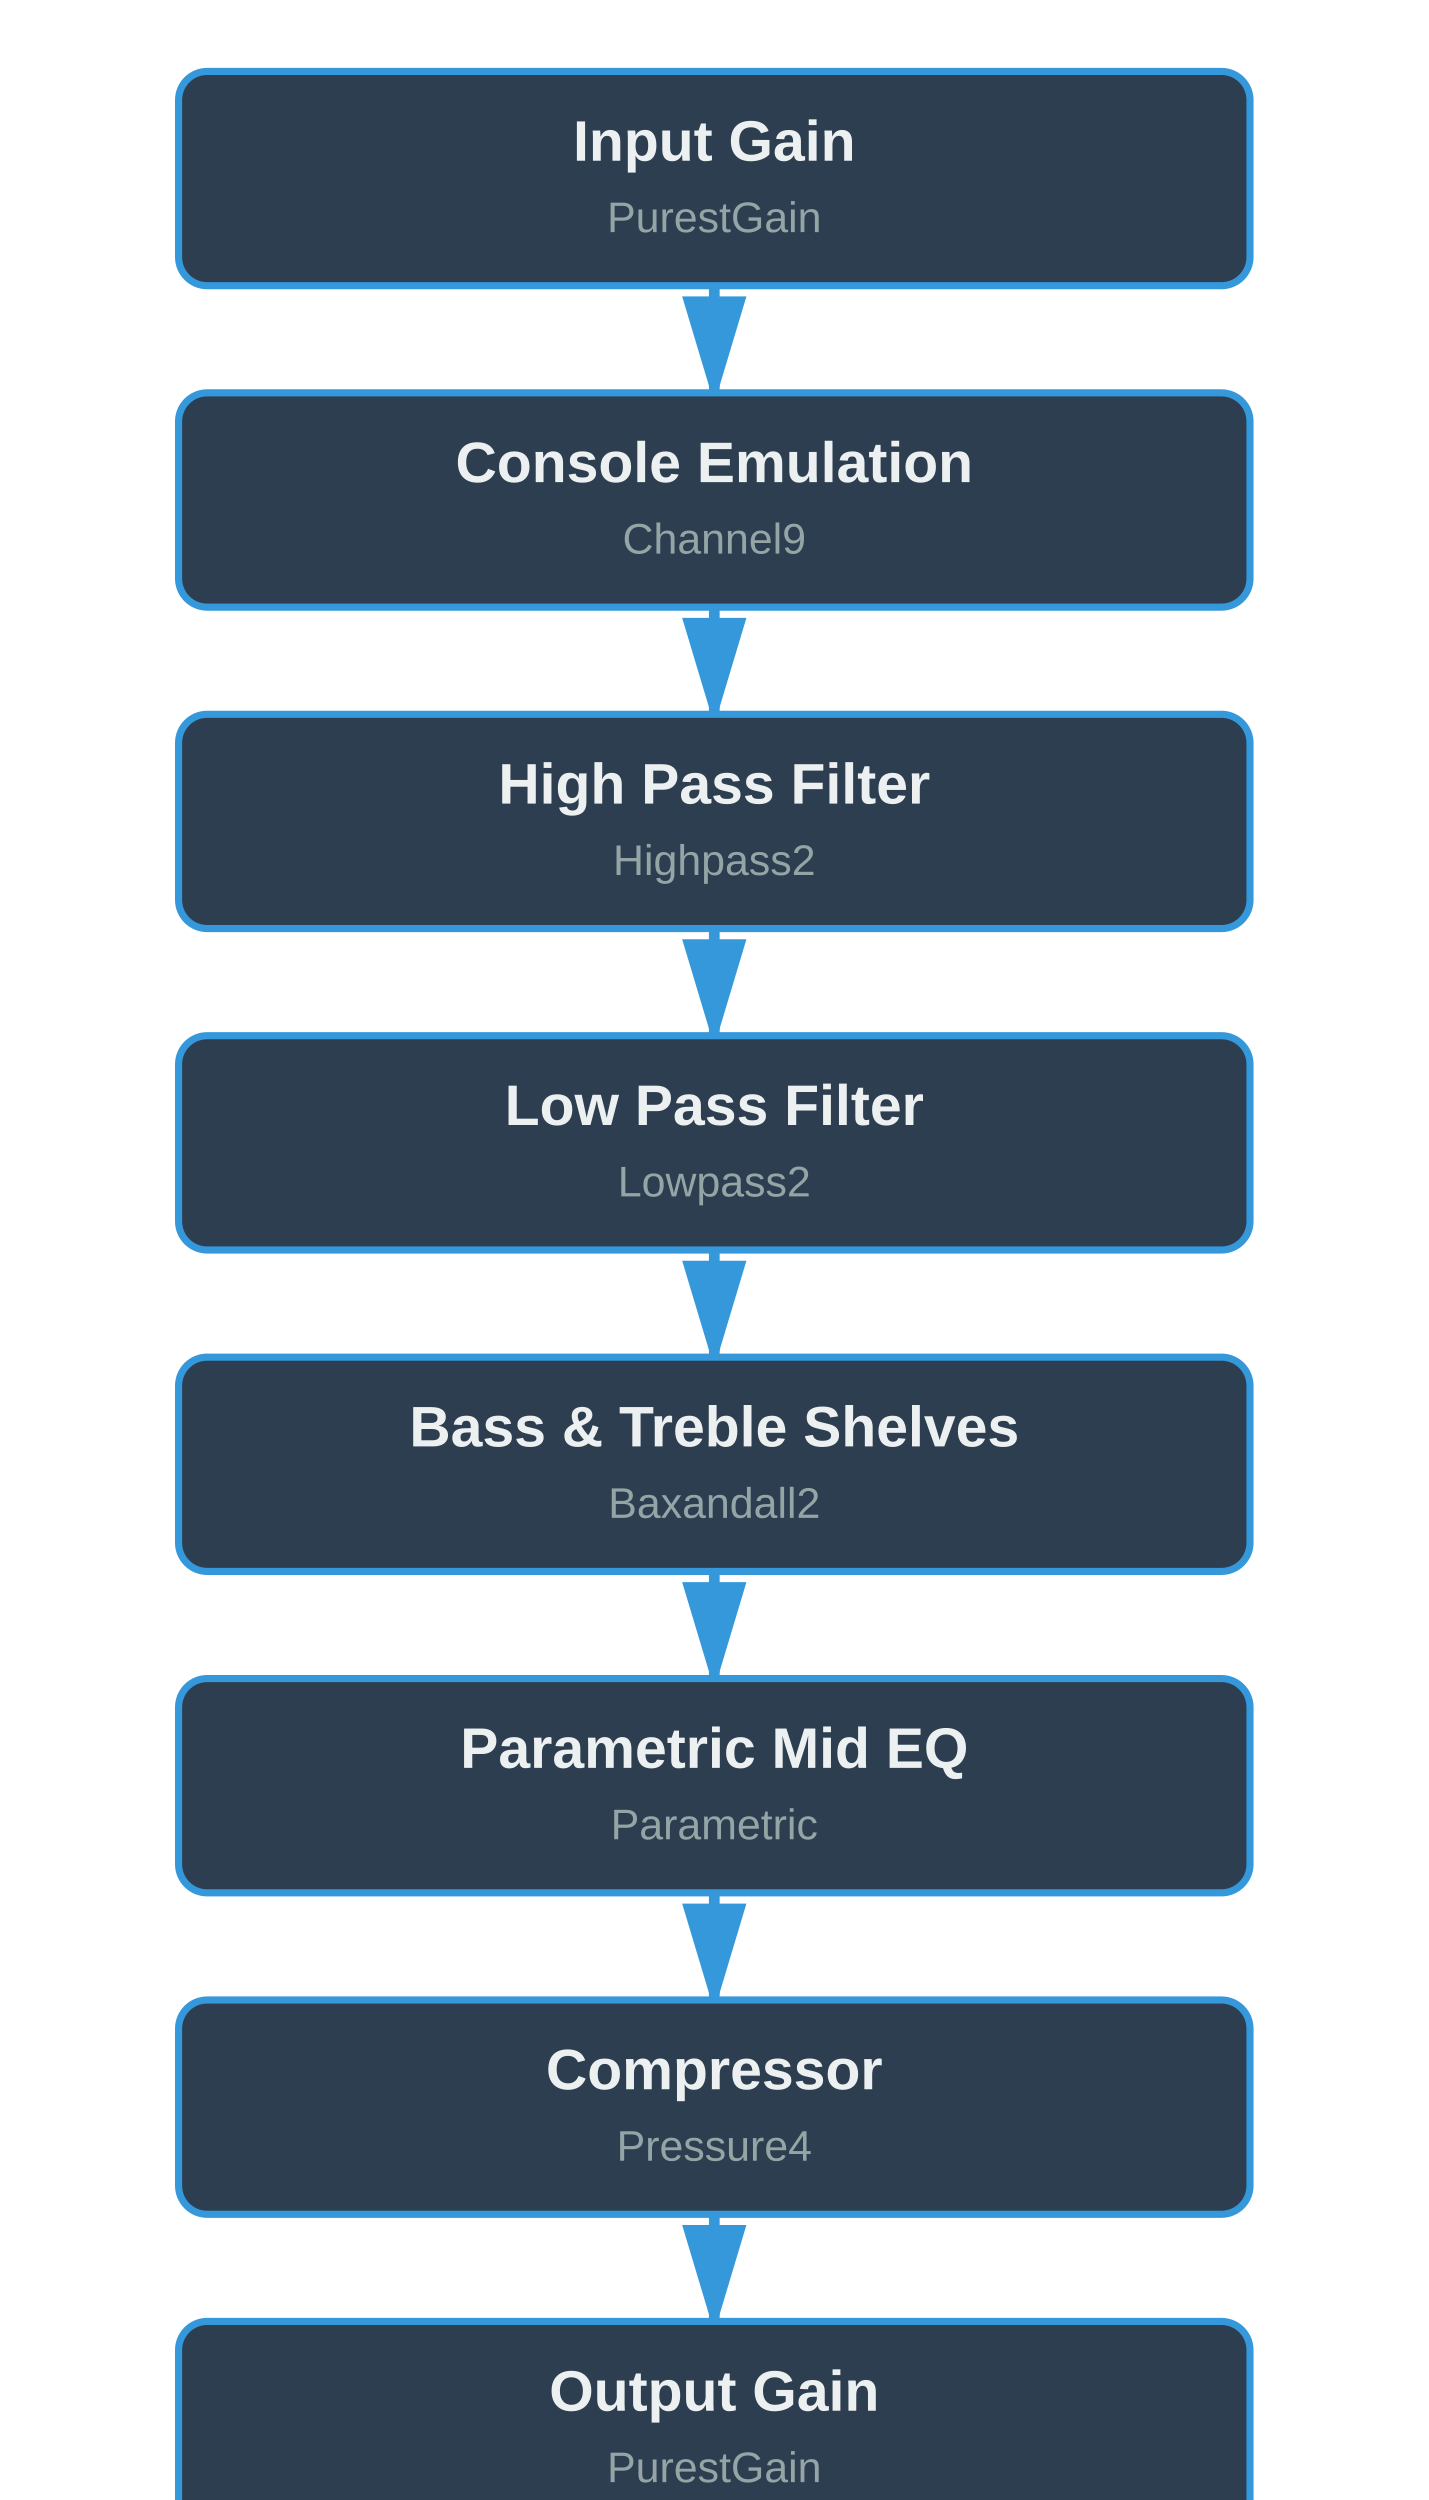
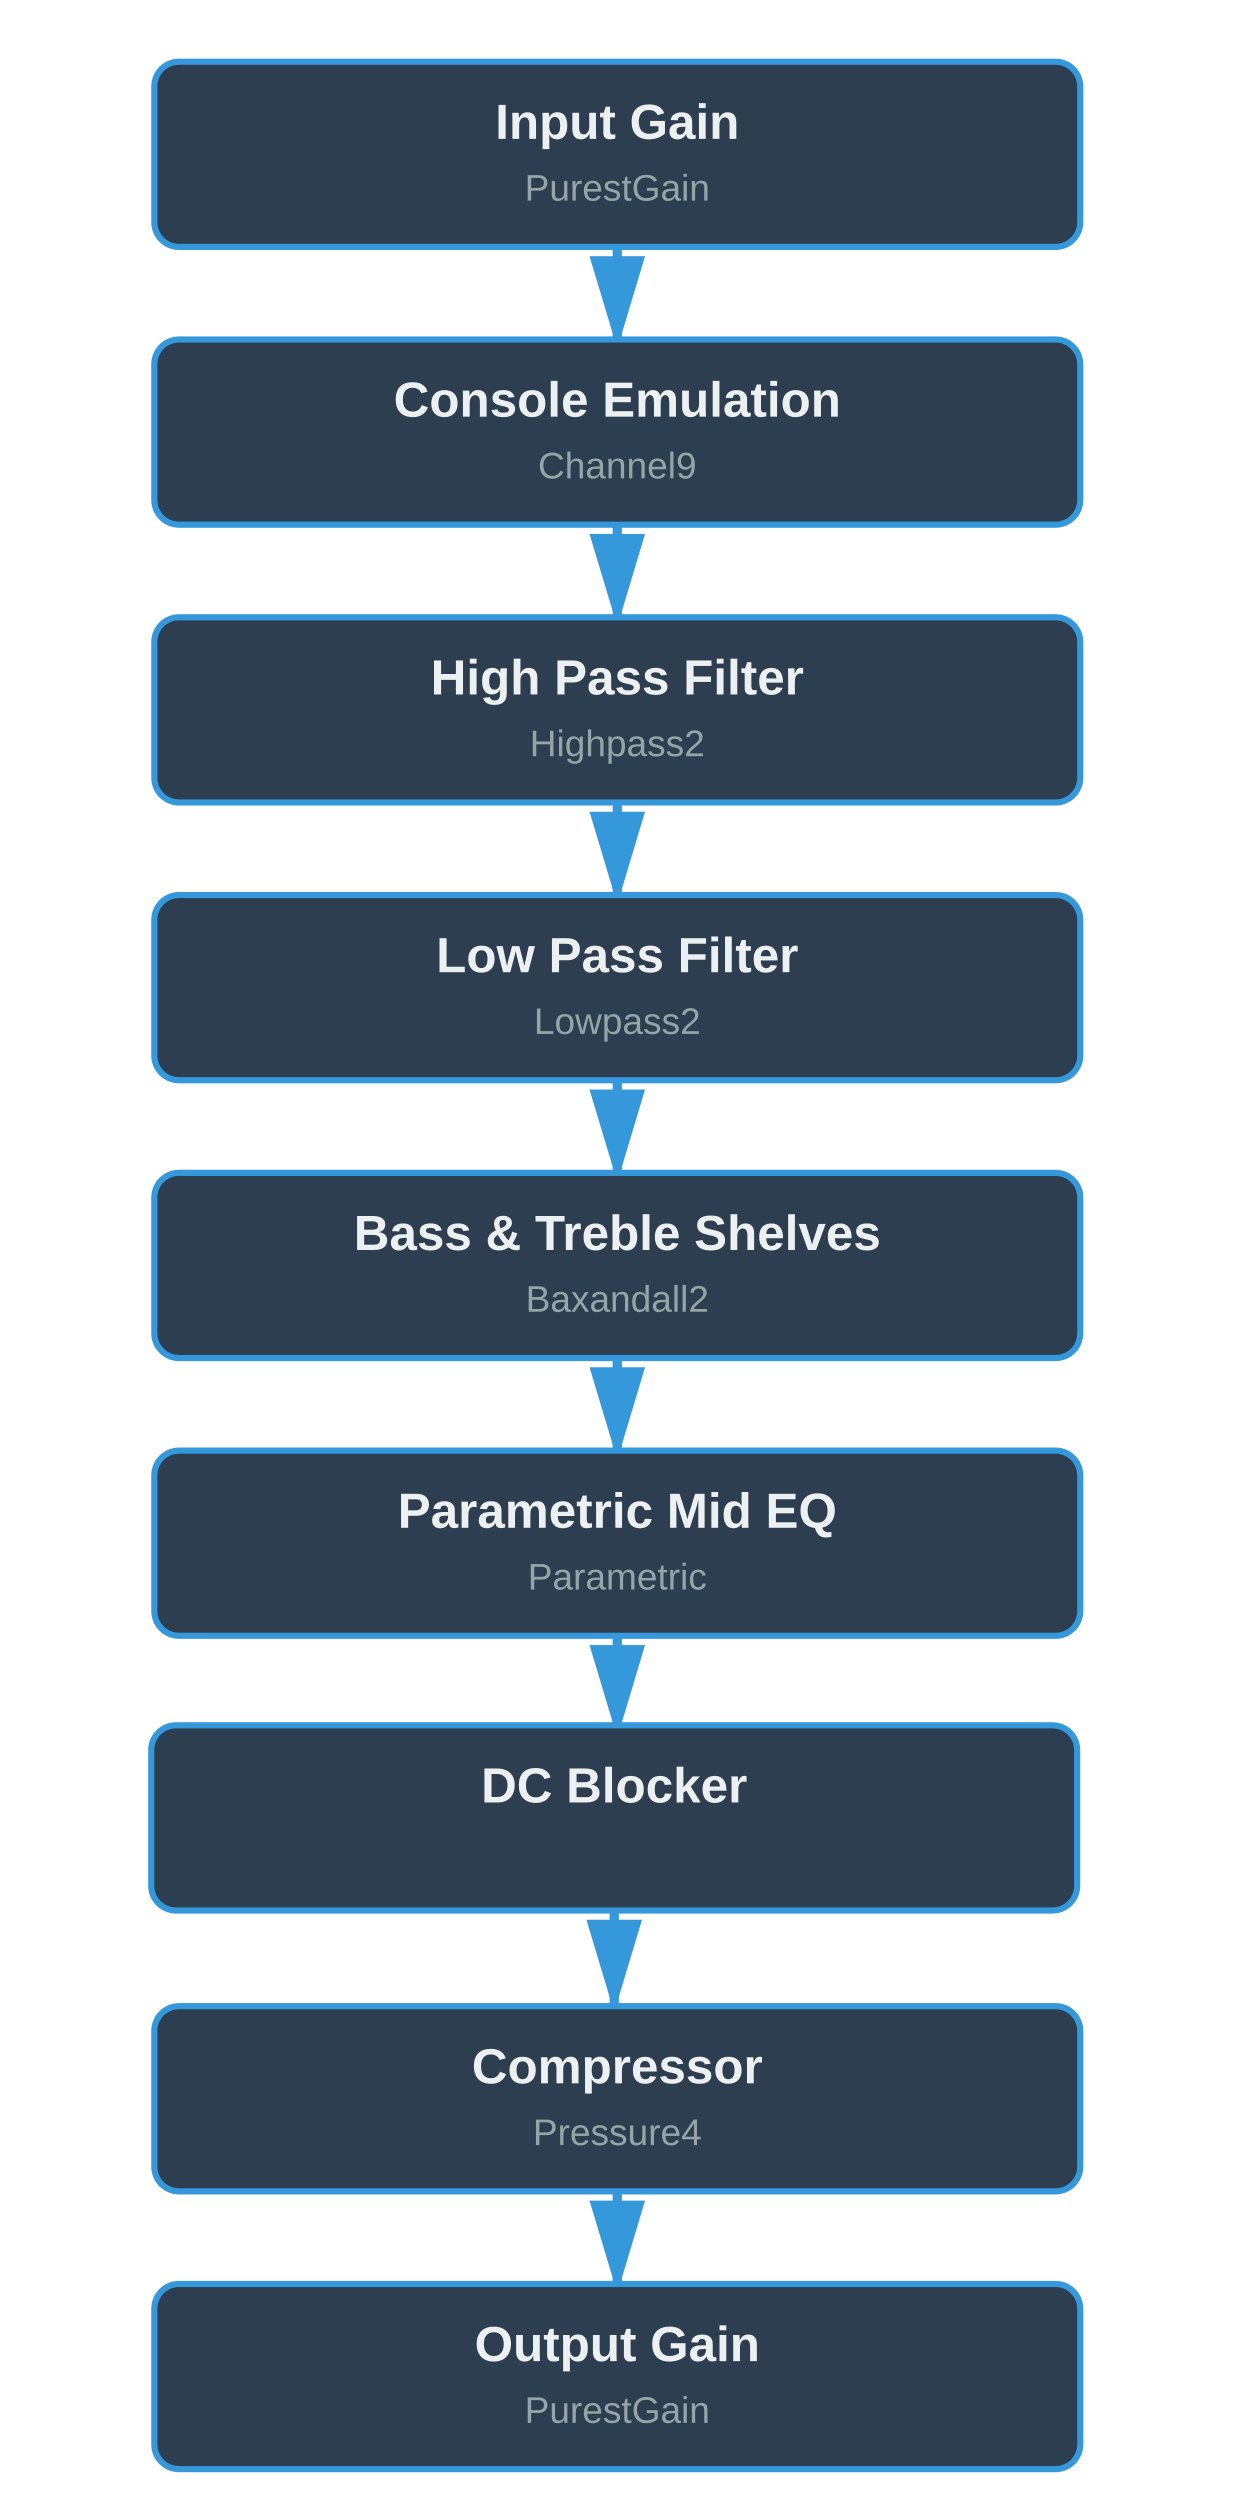
- <svg xmlns="http://www.w3.org/2000/svg" viewBox="0 0 400 700">
-   <defs>
-     <style>
+ <svg xmlns="http://www.w3.org/2000/svg" viewBox="0 0 400 810" version="1.1" id="svg16" width="400" height="810">
+   <defs id="defs1">
+     <style id="style1">
      .box {
        fill: #2c3e50;
        stroke: #3498db;
        stroke-width: 2;
        rx: 8;
      }
      .text-main {
        fill: #ecf0f1;
        font-family: 'Liberation Sans', Arial, sans-serif;
        font-size: 16px;
        font-weight: bold;
        text-anchor: middle;
      }
      .text-sub {
        fill: #95a5a6;
        font-family: 'Liberation Sans', Arial, sans-serif;
        font-size: 12px;
        text-anchor: middle;
      }
      .arrow {
        fill: none;
        stroke: #3498db;
        stroke-width: 3;
        marker-end: url(#arrowhead);
      }
    </style>
    <marker id="arrowhead" markerWidth="10" markerHeight="10" refX="9" refY="3" orient="auto">
-       <polygon points="0 0, 10 3, 0 6" fill="#3498db" />
+       <polygon points="10,3 0,6 0,0 " fill="#3498db" id="polygon1" />
+     </marker>
+     <marker id="arrowhead-6" markerWidth="10" markerHeight="10" refX="9" refY="3" orient="auto">
+       <polygon points="0,6 0,0 10,3 " fill="#3498db" id="polygon1-2" />
    </marker>
  </defs>
-   <rect class="box" x="50" y="20" width="300" height="60" />
-   <text class="text-main" x="200" y="45">Input Gain</text>
-   <text class="text-sub" x="200" y="65">PurestGain</text>
-   <line class="arrow" x1="200" y1="80" x2="200" y2="110" />
-   <rect class="box" x="50" y="110" width="300" height="60" />
-   <text class="text-main" x="200" y="135">Console Emulation</text>
-   <text class="text-sub" x="200" y="155">Channel9</text>
-   <line class="arrow" x1="200" y1="170" x2="200" y2="200" />
-   <rect class="box" x="50" y="200" width="300" height="60" />
-   <text class="text-main" x="200" y="225">High Pass Filter</text>
-   <text class="text-sub" x="200" y="245">Highpass2</text>
-   <line class="arrow" x1="200" y1="260" x2="200" y2="290" />
-   <rect class="box" x="50" y="290" width="300" height="60" />
-   <text class="text-main" x="200" y="315">Low Pass Filter</text>
-   <text class="text-sub" x="200" y="335">Lowpass2</text>
-   <line class="arrow" x1="200" y1="350" x2="200" y2="380" />
-   <rect class="box" x="50" y="380" width="300" height="60" />
-   <text class="text-main" x="200" y="405">Bass &amp; Treble Shelves</text>
-   <text class="text-sub" x="200" y="425">Baxandall2</text>
-   <line class="arrow" x1="200" y1="440" x2="200" y2="470" />
-   <rect class="box" x="50" y="470" width="300" height="60" />
-   <text class="text-main" x="200" y="495">Parametric Mid EQ</text>
-   <text class="text-sub" x="200" y="515">Parametric</text>
-   <line class="arrow" x1="200" y1="530" x2="200" y2="560" />
-   <rect class="box" x="50" y="560" width="300" height="60" />
-   <text class="text-main" x="200" y="585">Compressor</text>
-   <text class="text-sub" x="200" y="605">Pressure4</text>
-   <line class="arrow" x1="200" y1="620" x2="200" y2="650" />
-   <rect class="box" x="50" y="650" width="300" height="60" />
-   <text class="text-main" x="200" y="675">Output Gain</text>
-   <text class="text-sub" x="200" y="695">PurestGain</text>
+   <rect class="box" x="50" y="20" width="300" height="60" id="rect1" />
+   <text class="text-main" x="200" y="45" id="text1">Input Gain</text>
+   <text class="text-sub" x="200" y="65" id="text2">PurestGain</text>
+   <line class="arrow" x1="200" y1="80" x2="200" y2="110" id="line2" />
+   <rect class="box" x="50" y="110" width="300" height="60" id="rect2" />
+   <text class="text-main" x="200" y="135" id="text3">Console Emulation</text>
+   <text class="text-sub" x="200" y="155" id="text4">Channel9</text>
+   <line class="arrow" x1="200" y1="170" x2="200" y2="200" id="line4" />
+   <rect class="box" x="50" y="200" width="300" height="60" id="rect4" />
+   <text class="text-main" x="200" y="225" id="text5">High Pass Filter</text>
+   <text class="text-sub" x="200" y="245" id="text6">Highpass2</text>
+   <line class="arrow" x1="200" y1="260" x2="200" y2="290" id="line6" />
+   <rect class="box" x="50" y="290" width="300" height="60" id="rect6" />
+   <text class="text-main" x="200" y="315" id="text7">Low Pass Filter</text>
+   <text class="text-sub" x="200" y="335" id="text8">Lowpass2</text>
+   <line class="arrow" x1="200" y1="350" x2="200" y2="380" id="line8" />
+   <rect class="box" x="50" y="380" width="300" height="60" id="rect8" />
+   <text class="text-main" x="200" y="405" id="text9">Bass &amp; Treble Shelves</text>
+   <text class="text-sub" x="200" y="425" id="text10">Baxandall2</text>
+   <line class="arrow" x1="200" y1="440" x2="200" y2="470" id="line10" />
+   <rect class="box" x="50" y="470" width="300" height="60" id="rect10" />
+   <text class="text-main" x="200" y="495" id="text11">Parametric Mid EQ</text>
+   <text class="text-sub" x="200" y="515" id="text12">Parametric</text>
+   <line class="arrow" x1="200" y1="530" x2="200" y2="560" id="line12" />
+   <rect class="box" x="49" y="559" width="300" height="60" id="rect10-1" style="fill:#2c3e50;stroke:#3498db;stroke-width:2" />
+   <text class="text-main" x="199" y="584" id="text11-2" style="font-weight:bold;font-size:16px;font-family:'Liberation Sans', Arial, sans-serif;text-anchor:middle;fill:#ecf0f1">DC Blocker</text>
+   <line class="arrow" x1="199" y1="619" x2="199" y2="649" id="line12-0" style="fill:none;stroke:#3498db;stroke-width:3;marker-end:url(#arrowhead-6)" />
+   <rect class="box" x="50" y="650" width="300" height="60" id="rect12" />
+   <text class="text-main" x="200" y="675" id="text13">Compressor</text>
+   <text class="text-sub" x="200" y="695" id="text14">Pressure4</text>
+   <line class="arrow" x1="200" y1="710" x2="200" y2="740" id="line14" />
+   <rect class="box" x="50" y="740" width="300" height="60" id="rect14" />
+   <text class="text-main" x="200" y="765" id="text15">Output Gain</text>
+   <text class="text-sub" x="200" y="785" id="text16">PurestGain</text>
</svg>
